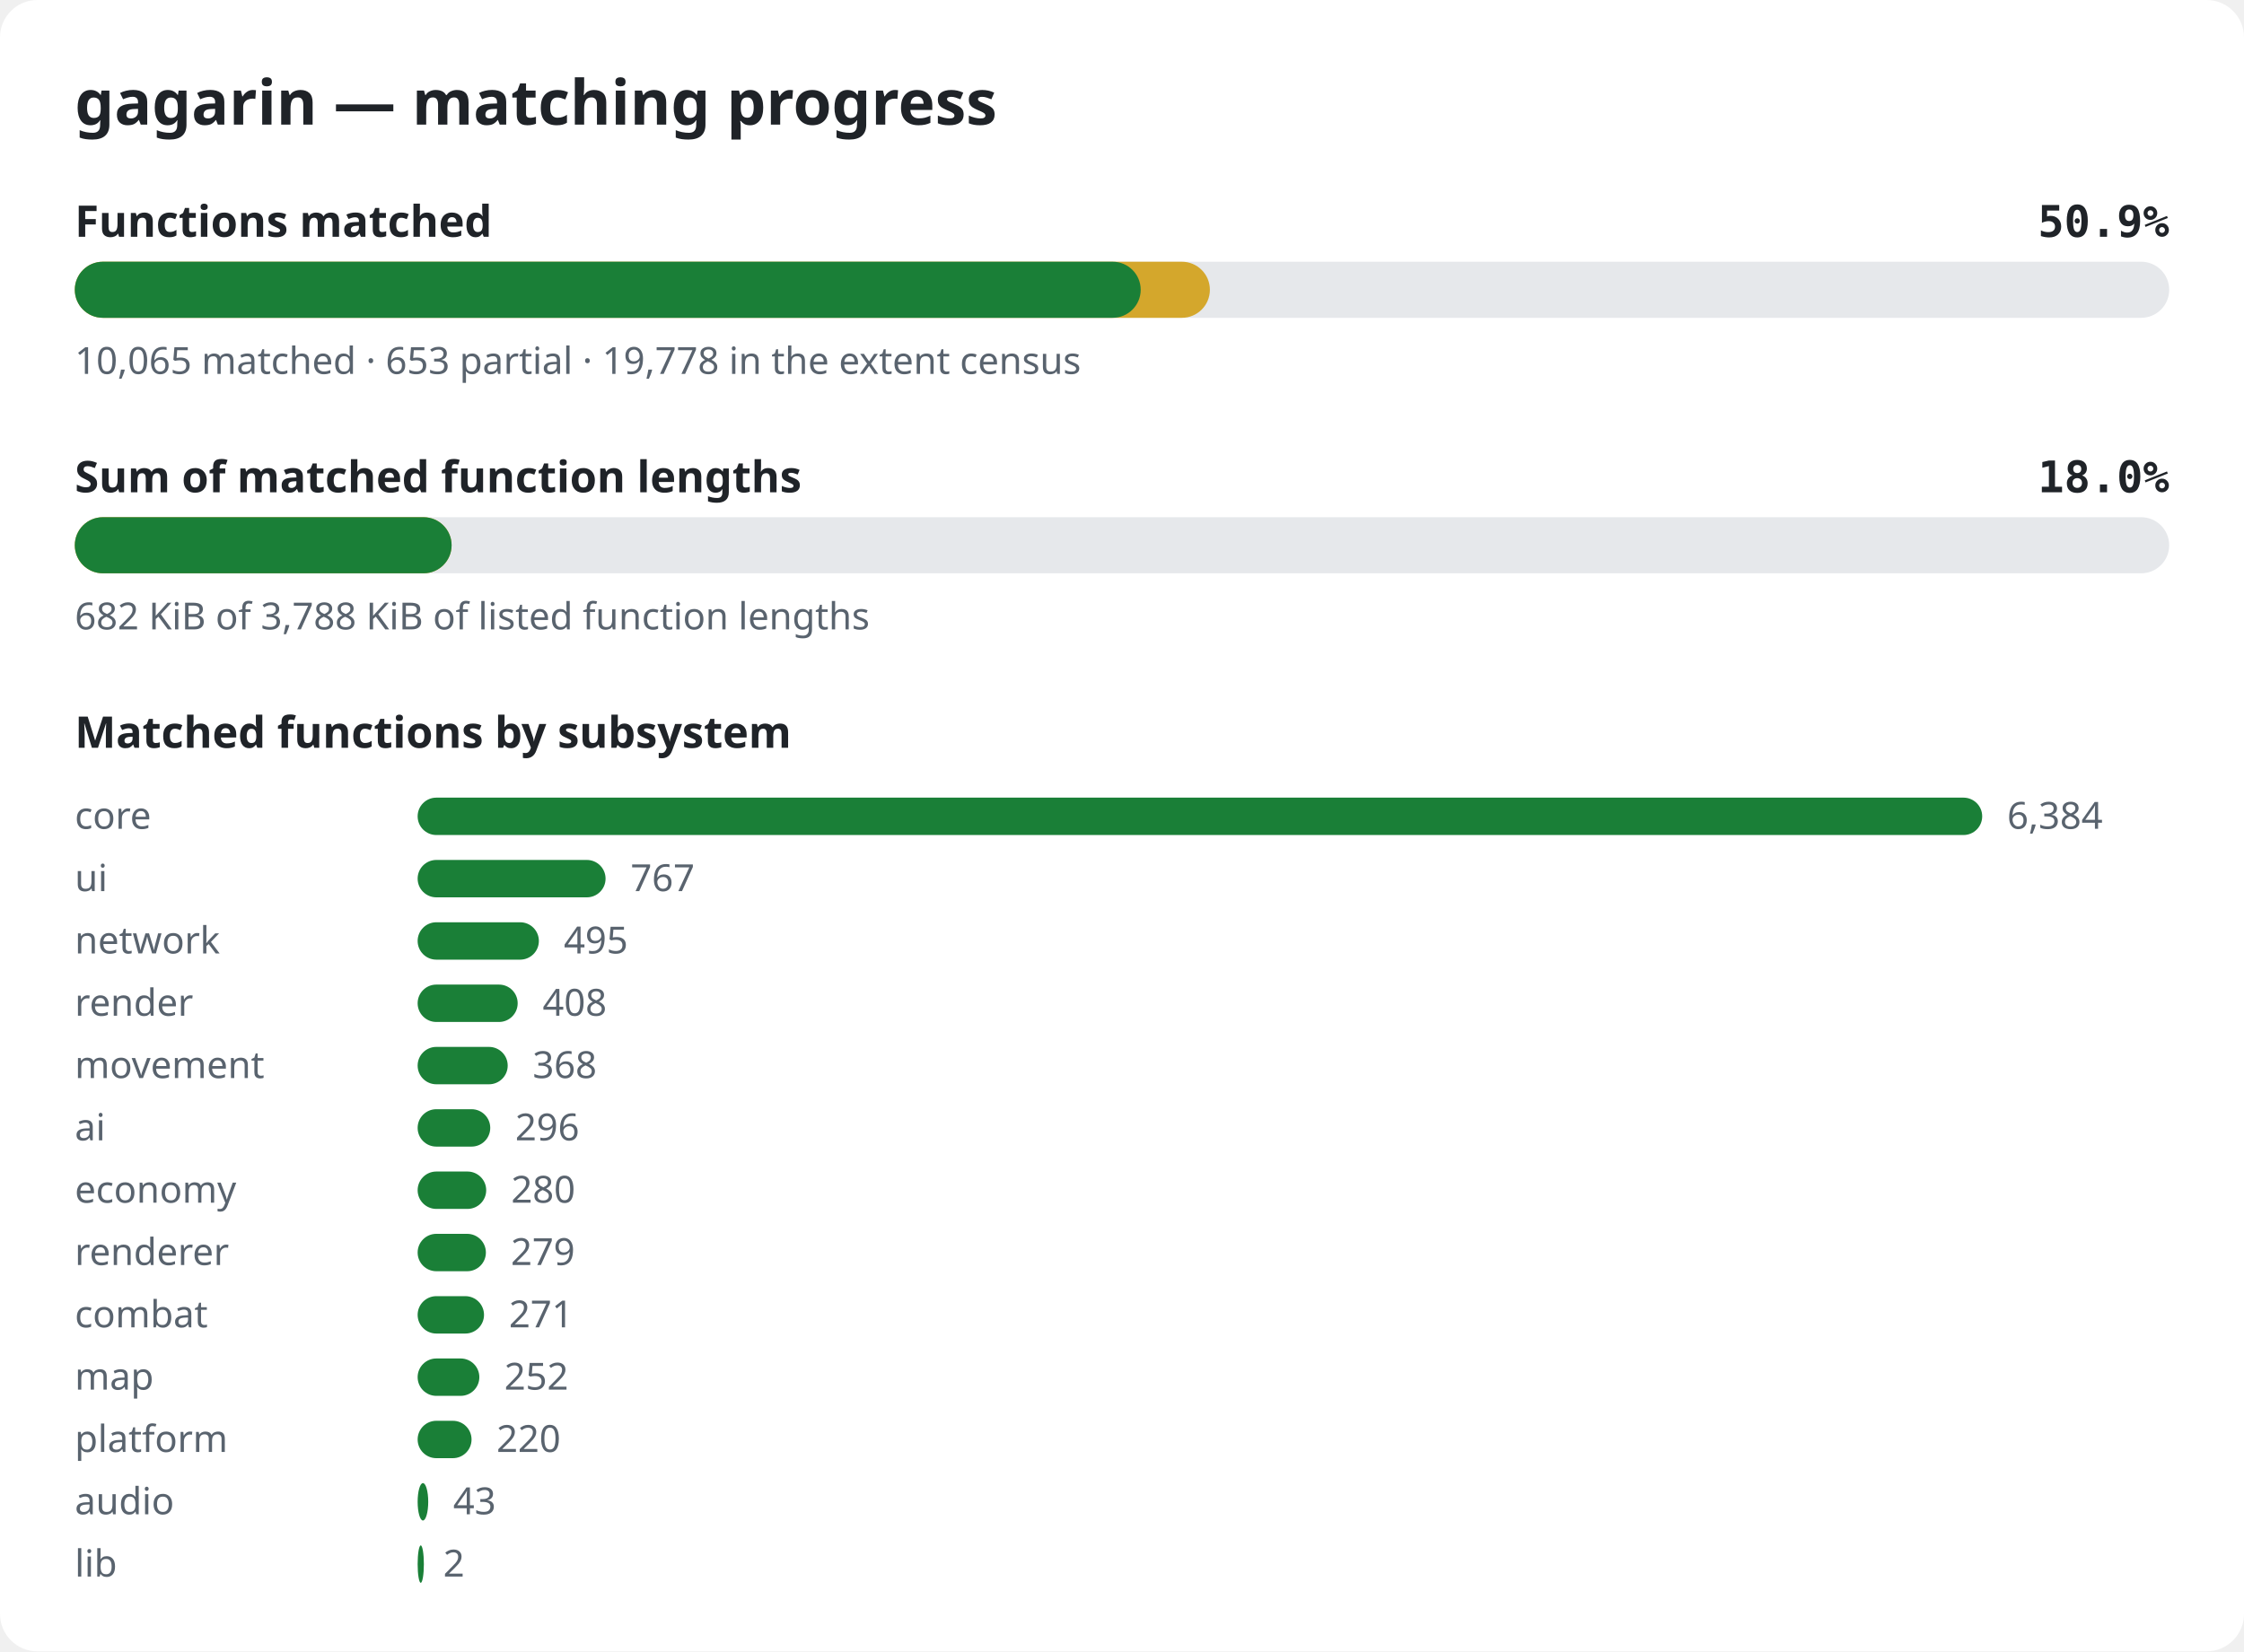
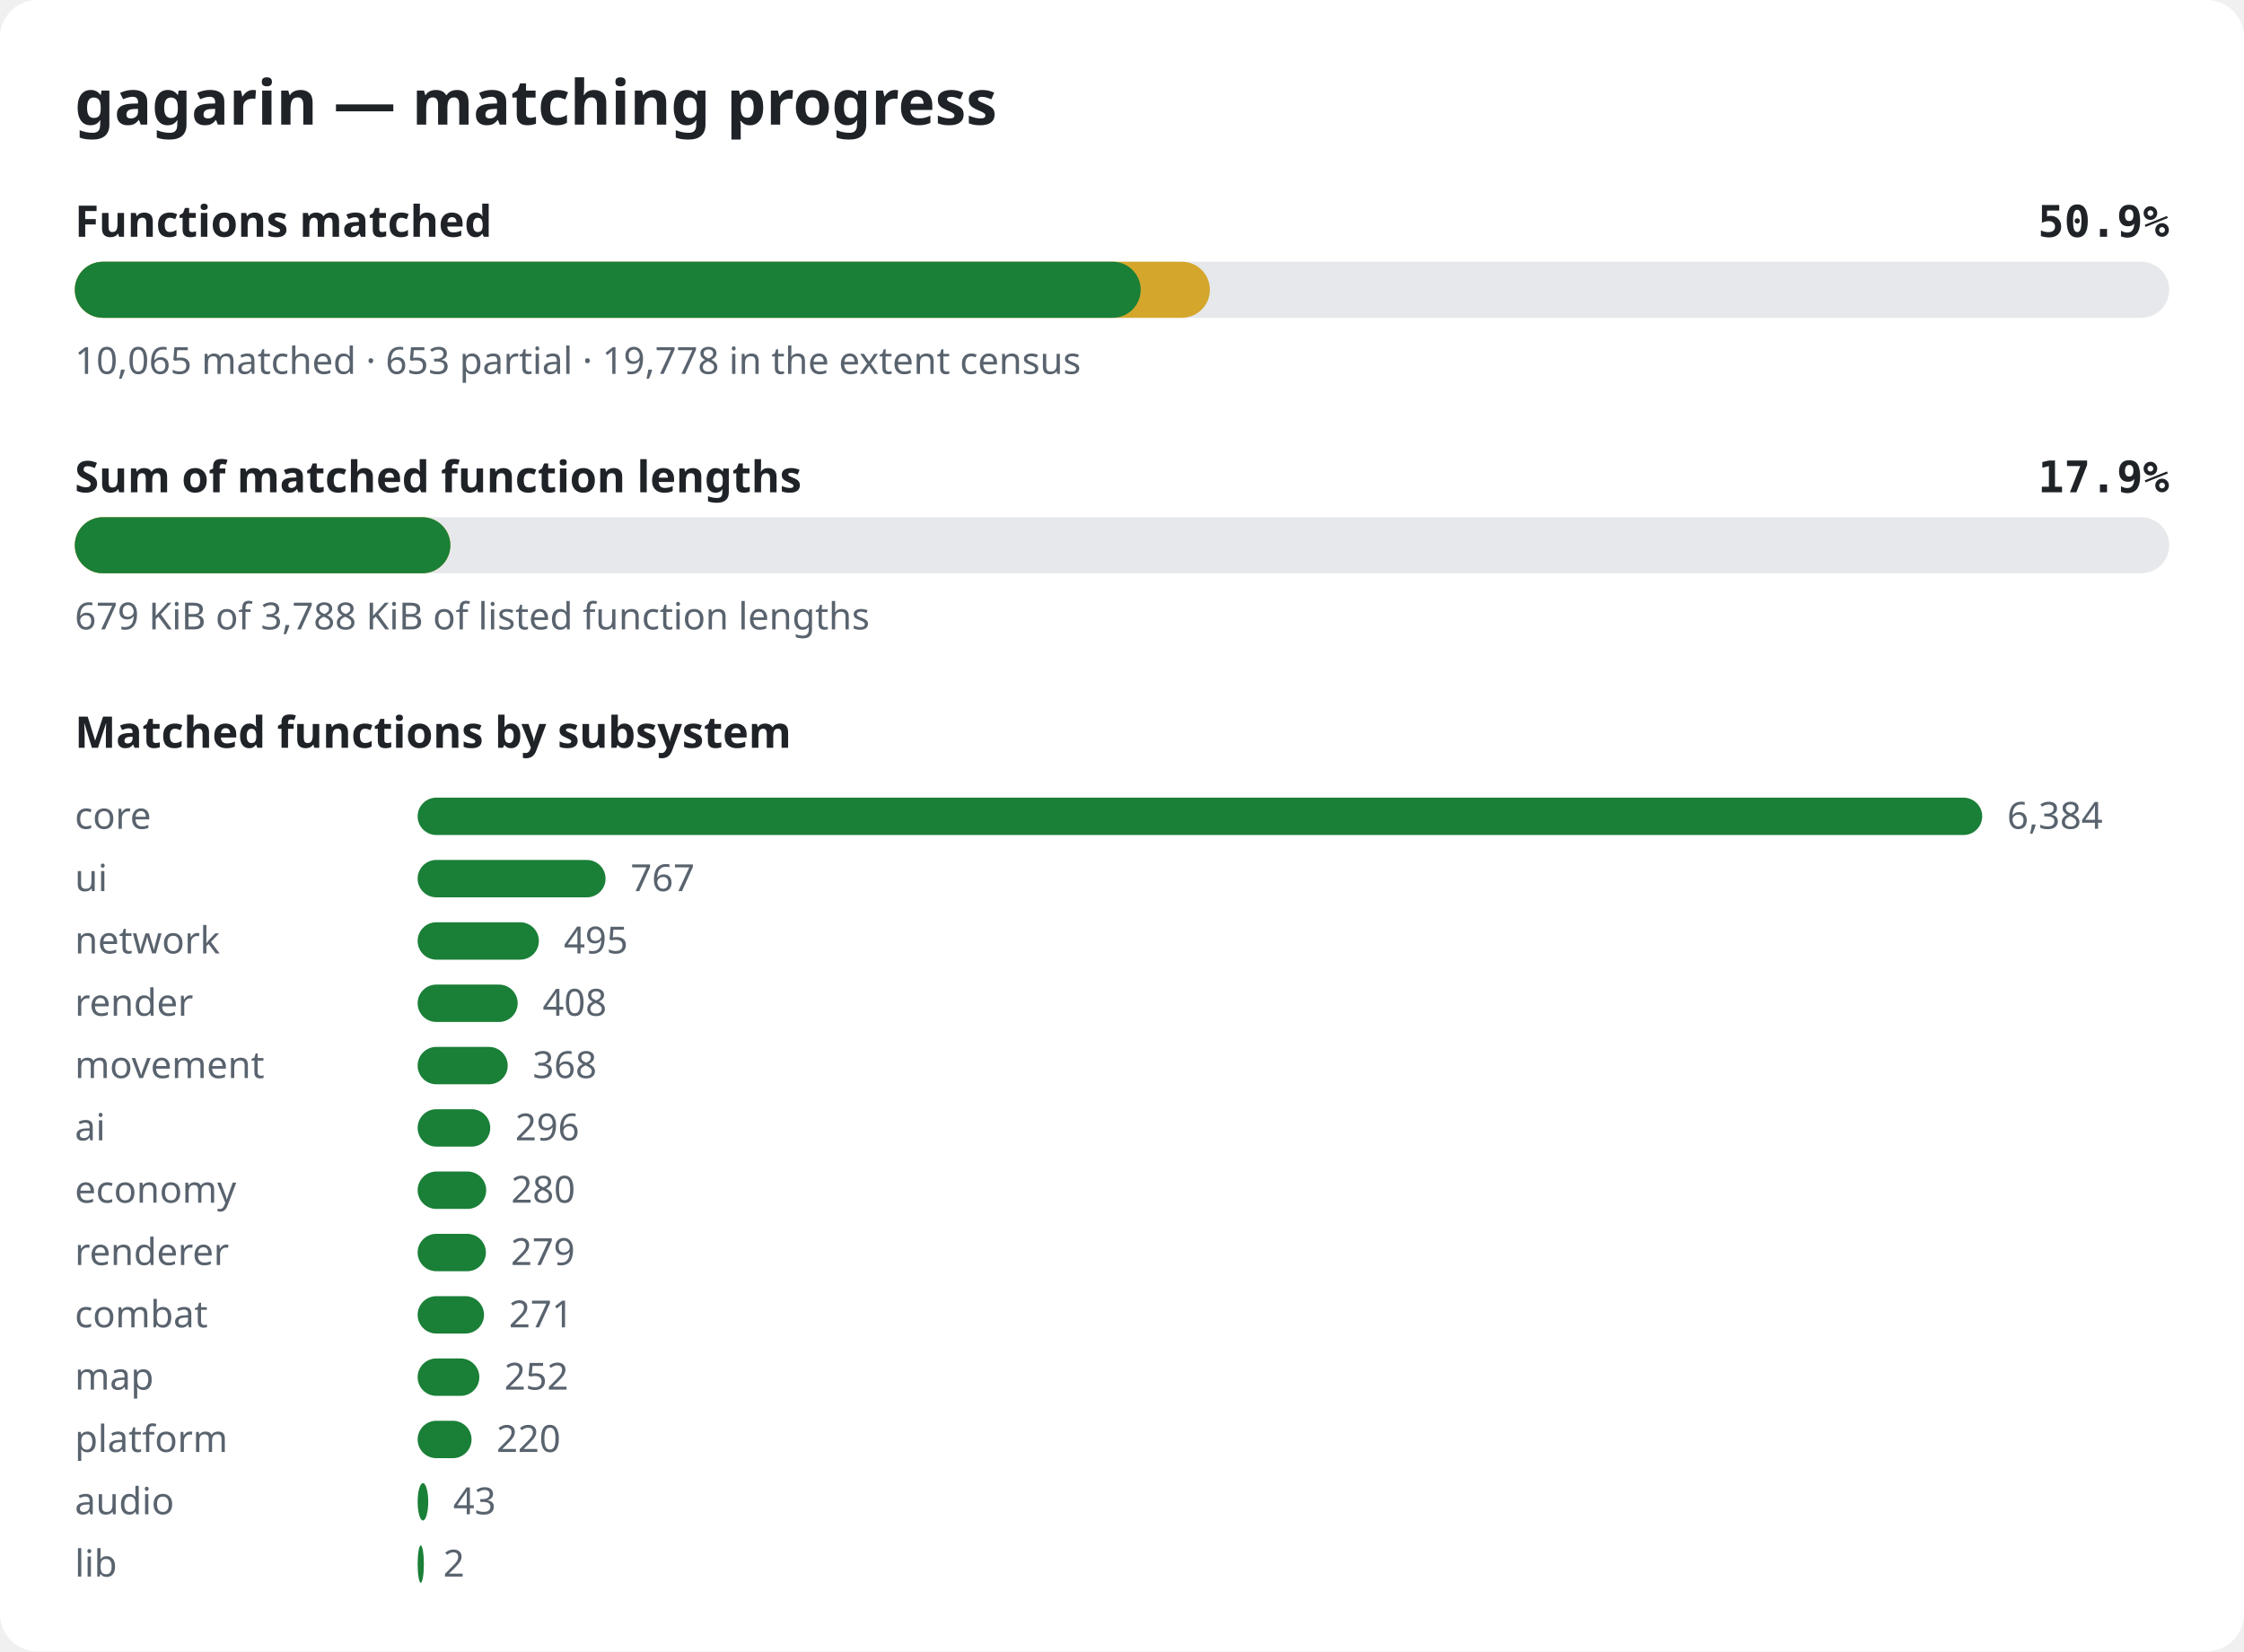
<svg xmlns="http://www.w3.org/2000/svg" width="720" height="530" viewBox="0 0 720 530" role="img" aria-label="gagarin matching progress">
  <style>.bg{fill:#ffffff}.title{font:600 20px sans-serif;fill:#1f2328}.label{font:600 14px sans-serif;fill:#1f2328}.pct{font:600 14px monospace;fill:#1f2328}.note{font:12px sans-serif;fill:#59636e}.track{fill:#e6e8eb}.done{fill:#1a7f37}.partial{fill:#d4a72c}@media (prefers-color-scheme: dark){.bg{fill:#0d1117}.title,.label,.pct{fill:#e6edf3}.note{fill:#9198a1}.track{fill:#262c36}.done{fill:#3fb950}.partial{fill:#d29922}}</style>
  <rect width="720" height="530" rx="12" class="bg" />
  <text x="24" y="40" class="title">gagarin — matching progress</text>
  <text x="24" y="76" class="label">Functions matched</text>
  <text x="696" y="76" class="pct" text-anchor="end">50.9%</text>
  <rect x="24" y="84" width="672" height="18" rx="9" class="track" />
  <rect x="24" y="84" width="364.2" height="18" rx="9" class="partial" />
  <rect x="24" y="84" width="342.0" height="18" rx="9" class="done" />
  <text x="24" y="120" class="note">10,065 matched · 653 partial · 19,778 in the extent census</text>
  <text x="24" y="158" class="label">Sum of matched function lengths</text>
-   <text x="696" y="158" class="pct" text-anchor="end">18.0%</text>
+   <text x="696" y="158" class="pct" text-anchor="end">17.9%</text>
  <rect x="24" y="166" width="672" height="18" rx="9" class="track" />
-   <rect x="24" y="166" width="120.9" height="18" rx="9" class="partial" />
-   <rect x="24" y="166" width="120.9" height="18" rx="9" class="done" />
-   <text x="24" y="202" class="note">682 KiB of 3,788 KiB of listed function lengths</text>
+   <rect x="24" y="166" width="120.5" height="18" rx="9" class="partial" />
+   <rect x="24" y="166" width="120.5" height="18" rx="9" class="done" />
+   <text x="24" y="202" class="note">679 KiB of 3,788 KiB of listed function lengths</text>
  <text x="24" y="240" class="label">Matched functions by subsystem</text>
  <text x="24" y="266" class="note">core</text>
  <rect x="134" y="256" width="502.0" height="12" rx="6" class="done" />
  <text x="644.0" y="266" class="note">6,384</text>
  <text x="24" y="286" class="note">ui</text>
  <rect x="134" y="276" width="60.3" height="12" rx="6" class="done" />
  <text x="202.3" y="286" class="note">767</text>
  <text x="24" y="306" class="note">network</text>
  <rect x="134" y="296" width="38.9" height="12" rx="6" class="done" />
  <text x="180.9" y="306" class="note">495</text>
  <text x="24" y="326" class="note">render</text>
  <rect x="134" y="316" width="32.1" height="12" rx="6" class="done" />
  <text x="174.1" y="326" class="note">408</text>
  <text x="24" y="346" class="note">movement</text>
  <rect x="134" y="336" width="28.9" height="12" rx="6" class="done" />
  <text x="170.9" y="346" class="note">368</text>
  <text x="24" y="366" class="note">ai</text>
  <rect x="134" y="356" width="23.3" height="12" rx="6" class="done" />
  <text x="165.3" y="366" class="note">296</text>
  <text x="24" y="386" class="note">economy</text>
  <rect x="134" y="376" width="22.0" height="12" rx="6" class="done" />
  <text x="164.0" y="386" class="note">280</text>
  <text x="24" y="406" class="note">renderer</text>
  <rect x="134" y="396" width="21.9" height="12" rx="6" class="done" />
  <text x="163.9" y="406" class="note">279</text>
  <text x="24" y="426" class="note">combat</text>
  <rect x="134" y="416" width="21.3" height="12" rx="6" class="done" />
  <text x="163.3" y="426" class="note">271</text>
  <text x="24" y="446" class="note">map</text>
  <rect x="134" y="436" width="19.8" height="12" rx="6" class="done" />
  <text x="161.8" y="446" class="note">252</text>
  <text x="24" y="466" class="note">platform</text>
  <rect x="134" y="456" width="17.3" height="12" rx="6" class="done" />
  <text x="159.3" y="466" class="note">220</text>
  <text x="24" y="486" class="note">audio</text>
  <rect x="134" y="476" width="3.4" height="12" rx="6" class="done" />
  <text x="145.4" y="486" class="note">43</text>
  <text x="24" y="506" class="note">lib</text>
  <rect x="134" y="496" width="2.0" height="12" rx="6" class="done" />
  <text x="142.2" y="506" class="note">2</text>
</svg>
